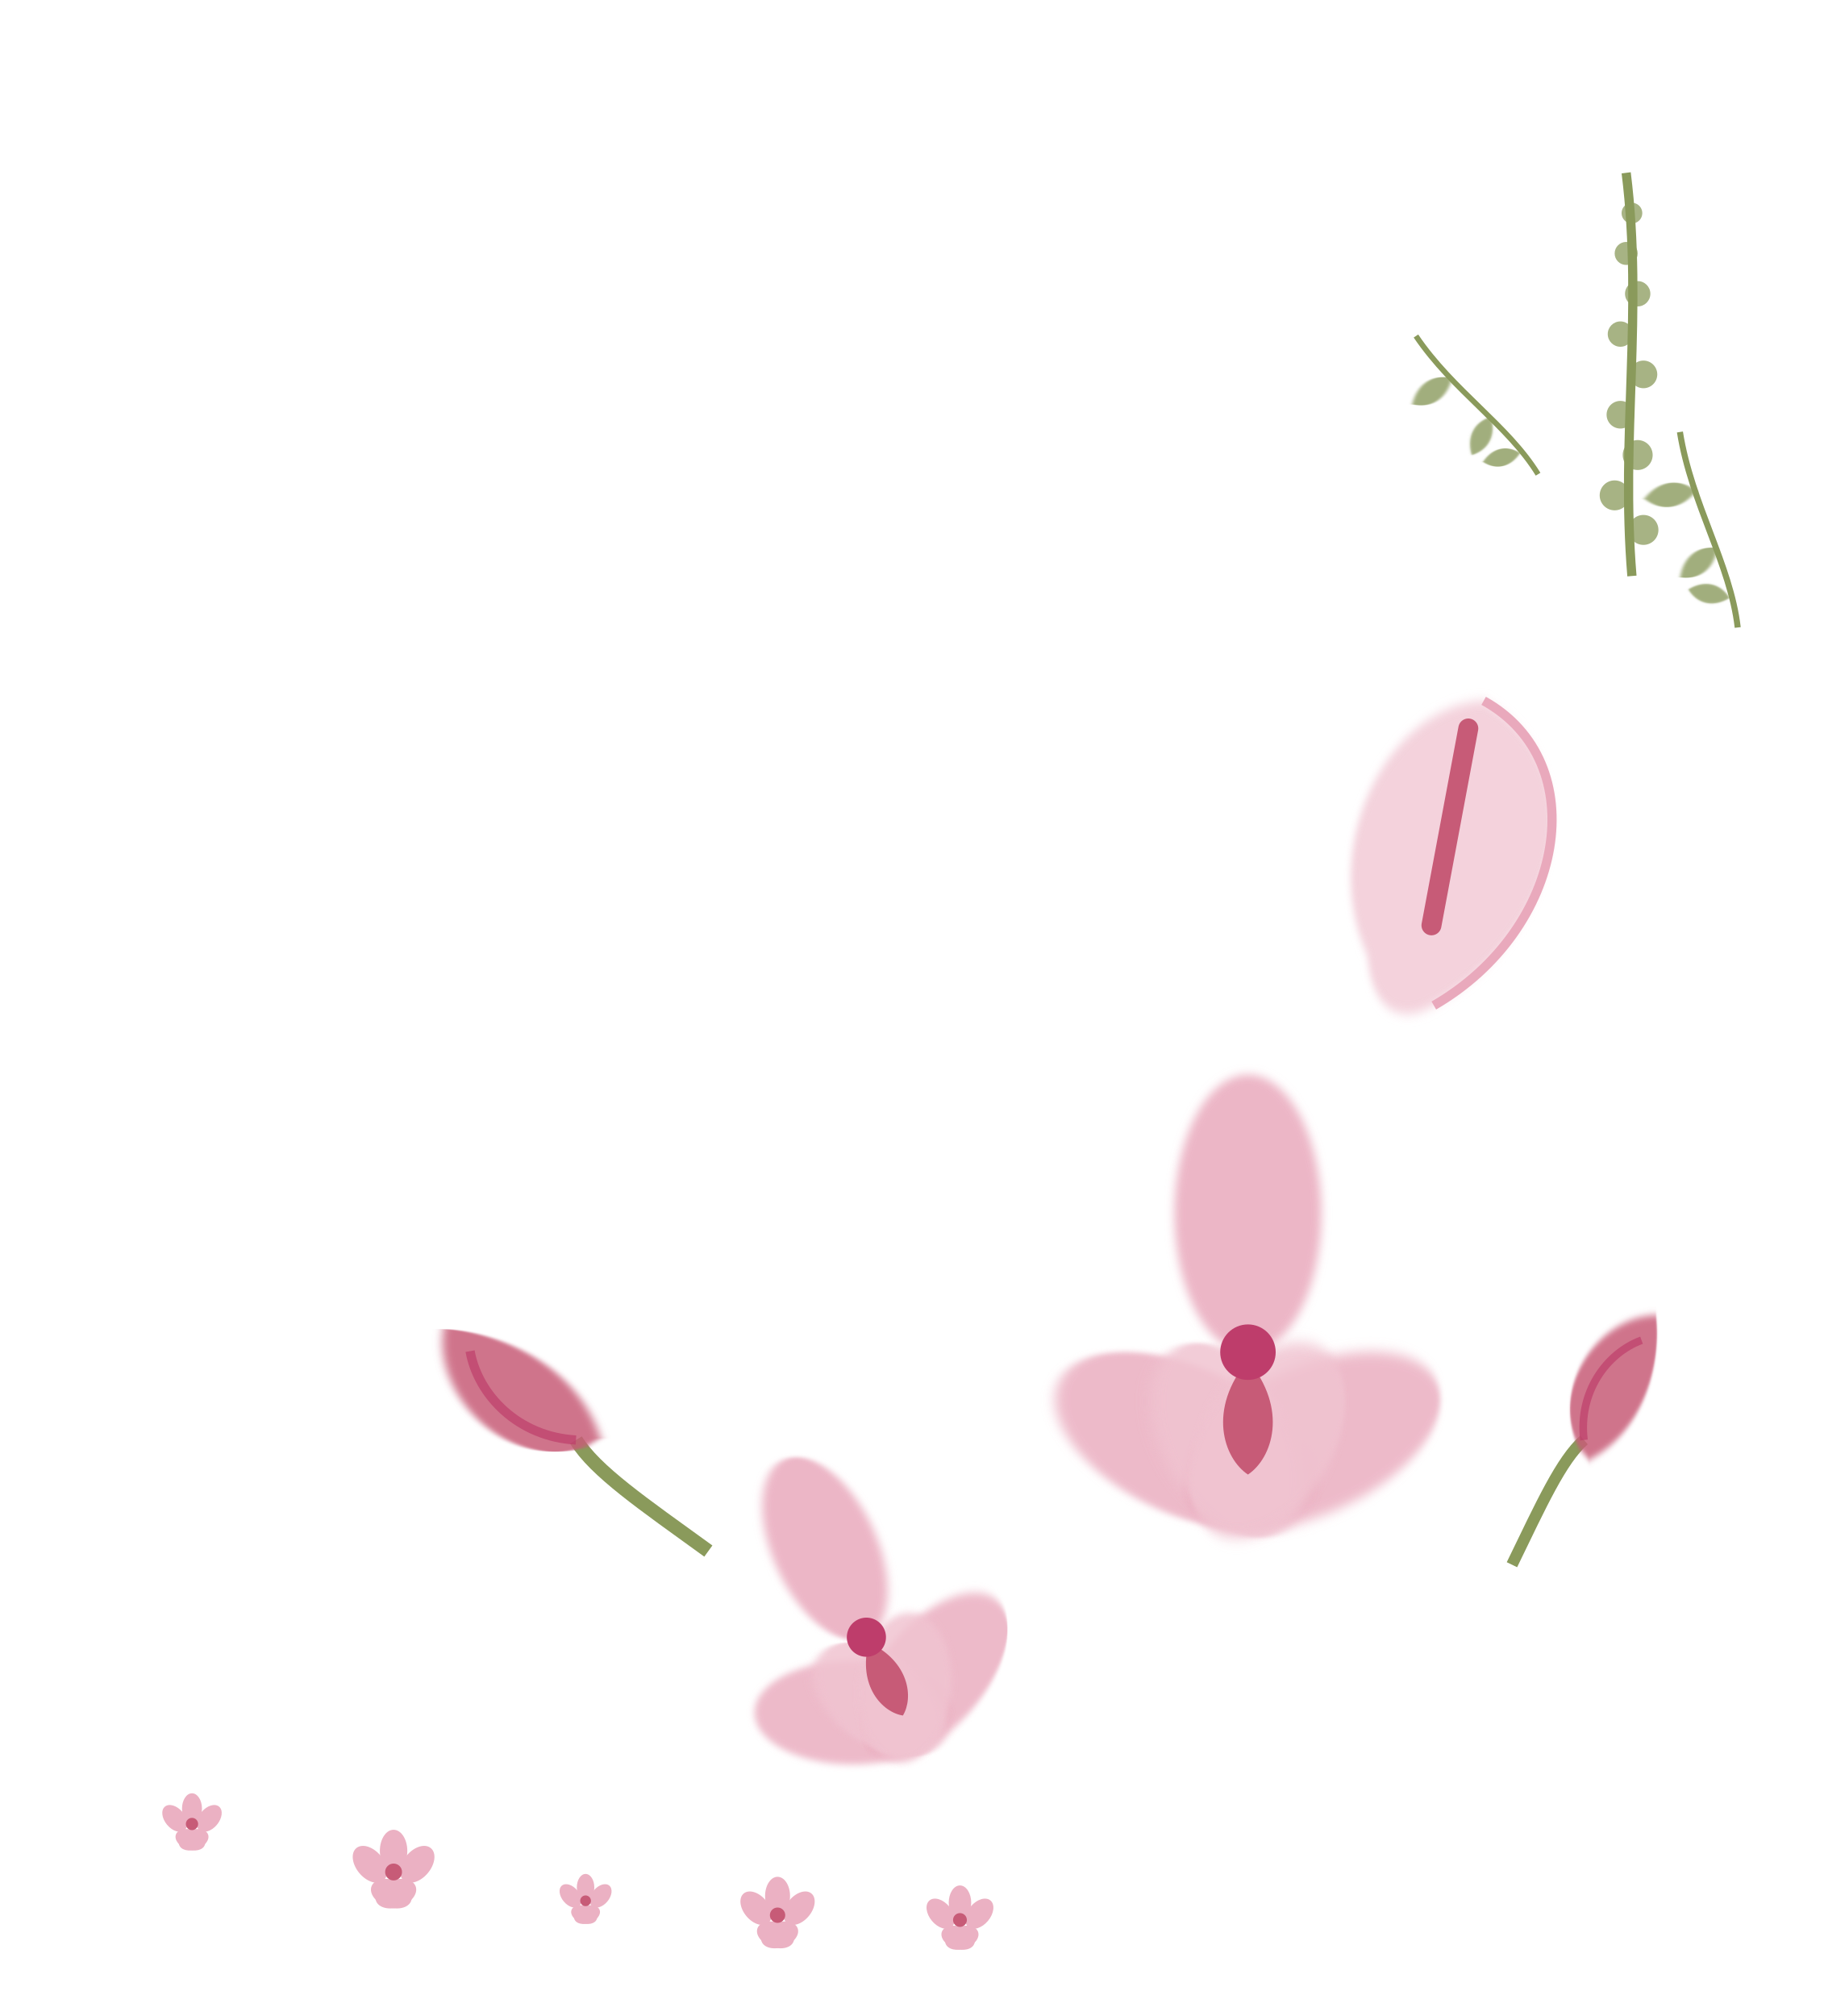
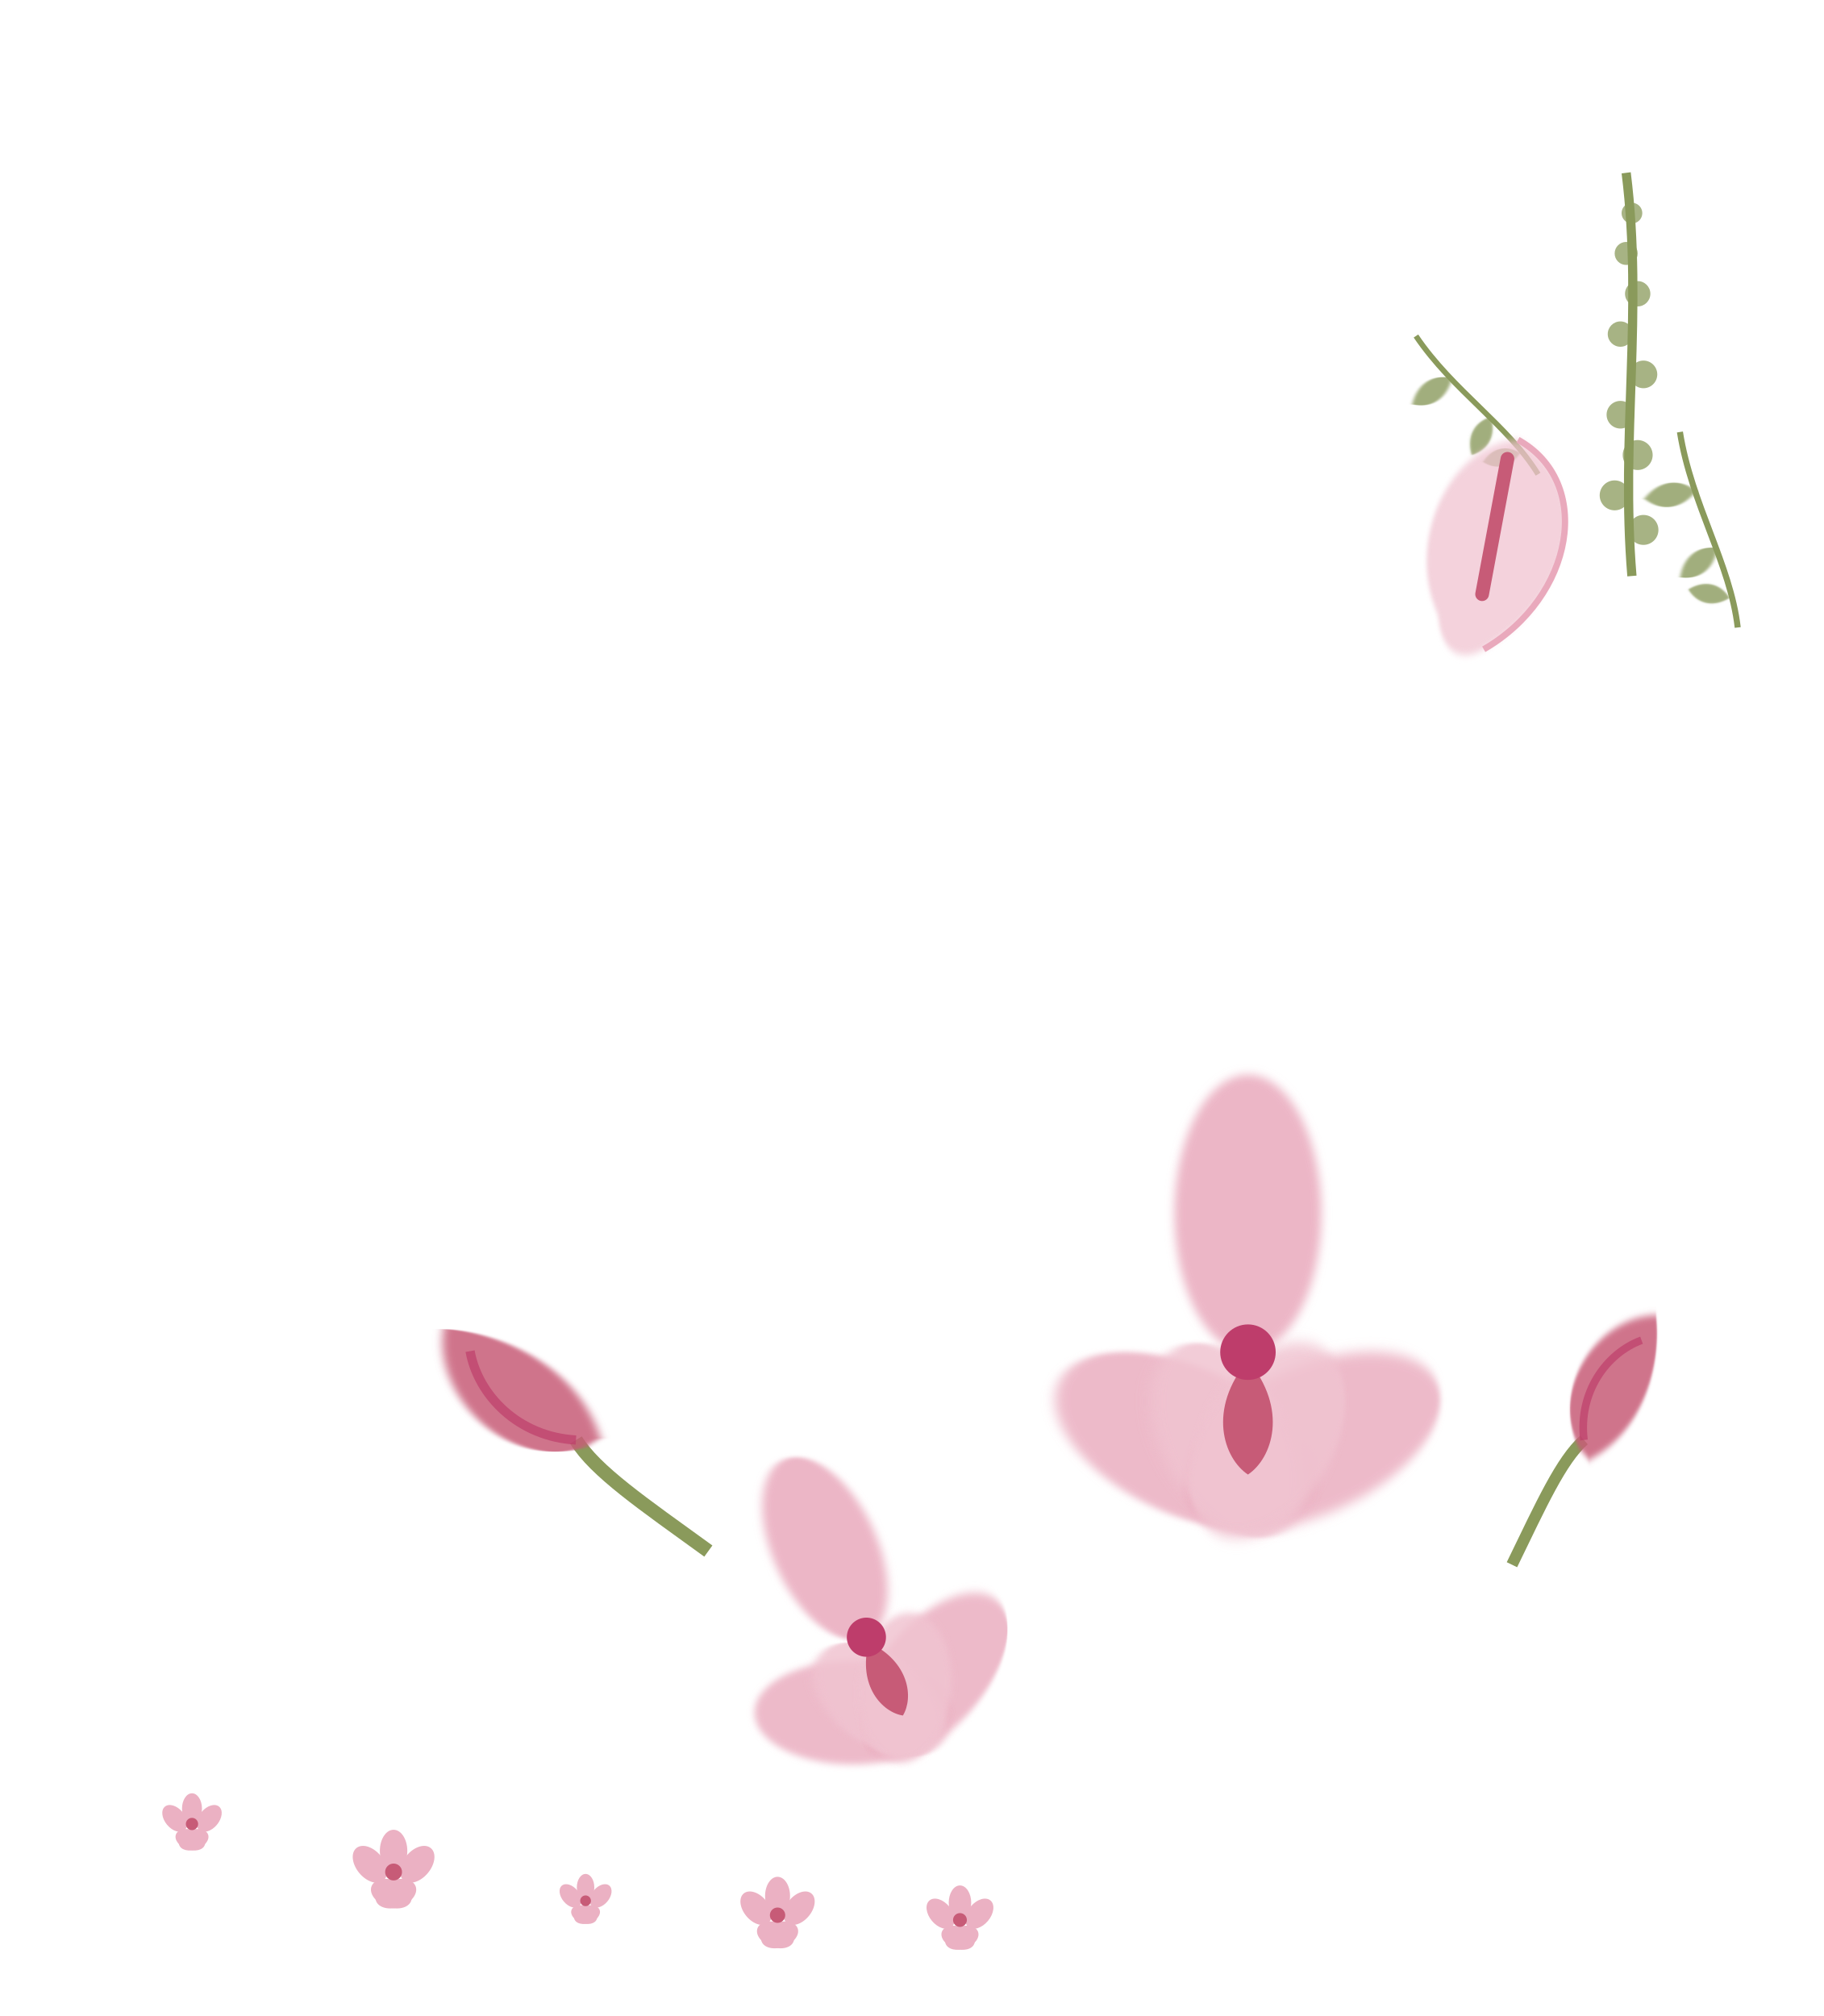
<svg xmlns="http://www.w3.org/2000/svg" viewBox="0 0 380 420" aria-hidden="true">
  <defs>
    <filter id="wc" x="-20%" y="-20%" width="140%" height="140%">
      <feGaussianBlur stdDeviation="0.6" />
    </filter>
    <g id="orchid">
      <ellipse cx="0" cy="-16" rx="9" ry="17" fill="#E9A9BC" opacity="0.85" filter="url(#wc)" />
      <ellipse cx="-14" cy="-2" rx="9" ry="17" fill="#E9A9BC" opacity="0.8" transform="rotate(-65)" filter="url(#wc)" />
      <ellipse cx="14" cy="-2" rx="9" ry="17" fill="#E9A9BC" opacity="0.8" transform="rotate(65)" filter="url(#wc)" />
      <ellipse cx="-8" cy="9" rx="8" ry="13" fill="#F0C3D0" opacity="0.85" transform="rotate(-30)" filter="url(#wc)" />
      <ellipse cx="8" cy="9" rx="8" ry="13" fill="#F0C3D0" opacity="0.85" transform="rotate(30)" filter="url(#wc)" />
      <path d="M0 2 C -5 8, -3 14, 0 16 C 3 14, 5 8, 0 2 Z" fill="#C75B77" />
      <circle cx="0" cy="1" r="3.4" fill="#BE3D6B" />
    </g>
    <g id="calla">
      <path d="M0 30 C -1 16, -2 6, 0 0" stroke="#8A9A5B" stroke-width="2.4" fill="none" />
      <path d="M0 2 C -12 -6, -10 -24, 0 -30 C 6 -22, 10 -8, 3 3 Z" fill="#C75B77" opacity="0.85" filter="url(#wc)" />
      <path d="M0 0 C -6 -8, -5 -18, 0 -24" stroke="#BE3D6B" stroke-width="1.6" fill="none" opacity="0.7" />
    </g>
    <g id="anthurium">
      <path d="M0 -22 C 16 -18, 18 4, 4 18 C 0 22, -4 20, -6 14 C -16 2, -12 -18, 0 -22 Z" fill="#F0C3D0" opacity="0.75" filter="url(#wc)" />
      <path d="M0 -22 C 16 -18, 18 4, 4 18" stroke="#E9A9BC" stroke-width="1.2" fill="none" />
      <path d="M-1 -18 L 1 8" stroke="#C75B77" stroke-width="2.6" stroke-linecap="round" />
    </g>
    <g id="amaranthus">
      <path d="M0 0 C 2 24, -2 46, 1 70" stroke="#8A9A5B" stroke-width="1.6" fill="none" />
      <g fill="#8A9A5B" opacity="0.75">
        <circle cx="-2" cy="8" r="2.6" />
        <circle cx="3" cy="14" r="2.6" />
        <circle cx="-1" cy="21" r="2.6" />
        <circle cx="2" cy="28" r="2.4" />
        <circle cx="-2" cy="35" r="2.4" />
        <circle cx="2" cy="42" r="2.2" />
        <circle cx="-1" cy="49" r="2.2" />
        <circle cx="1" cy="56" r="2" />
        <circle cx="0" cy="63" r="1.8" />
      </g>
    </g>
    <g id="blossom">
      <g fill="#E9A9BC" opacity="0.9">
        <ellipse cx="0" cy="-4" rx="2.6" ry="4" />
        <ellipse cx="-4" cy="1" rx="2.6" ry="4" transform="rotate(-70)" />
        <ellipse cx="4" cy="1" rx="2.6" ry="4" transform="rotate(70)" />
        <ellipse cx="-2.5" cy="4" rx="2.6" ry="4" transform="rotate(-140)" />
        <ellipse cx="2.5" cy="4" rx="2.6" ry="4" transform="rotate(140)" />
      </g>
      <circle r="1.6" fill="#C75B77" />
    </g>
    <g id="leaf">
      <path d="M0 0 C 8 -4, 16 -2, 20 6 C 12 10, 4 8, 0 0 Z" fill="#8A9A5B" opacity="0.8" filter="url(#wc)" />
    </g>
    <g id="sprig">
      <path d="M0 0 C 4 -14, 2 -28, 6 -40" stroke="#8A9A5B" stroke-width="1.2" fill="none" />
      <use href="#leaf" transform="translate(2 -12) scale(0.5)" />
      <use href="#leaf" transform="translate(3 -24) scale(0.45) rotate(-30)" />
      <use href="#leaf" transform="translate(5 -34) scale(0.4) rotate(20)" />
    </g>
  </defs>
  <use href="#sprig" transform="translate(350 90) rotate(155) scale(1.05)" />
  <use href="#sprig" transform="translate(295 70) rotate(130) scale(0.95)" />
  <use href="#amaranthus" transform="translate(340 120) scale(1.2) rotate(180)" />
  <use href="#calla" transform="translate(120 300) scale(1.2) rotate(-50)" />
  <use href="#calla" transform="translate(330 300) scale(1.0) rotate(30)" />
-   <use href="#anthurium" transform="translate(300 180) scale(1.6) rotate(15)" />
+   <use href="#anthurium" transform="translate(310 115) scale(1.1) rotate(15)" />
  <use href="#orchid" transform="translate(260 280) scale(1.7)" />
  <use href="#orchid" transform="translate(180 340) scale(1.2) rotate(-25)" />
  <use href="#blossom" transform="translate(40 380) scale(0.8)" />
  <use href="#blossom" transform="translate(82 390) scale(1.1)" />
  <use href="#blossom" transform="translate(122 396) scale(0.7)" />
  <use href="#blossom" transform="translate(162 399) scale(1.0)" />
  <use href="#blossom" transform="translate(200 400) scale(0.9)" />
</svg>
